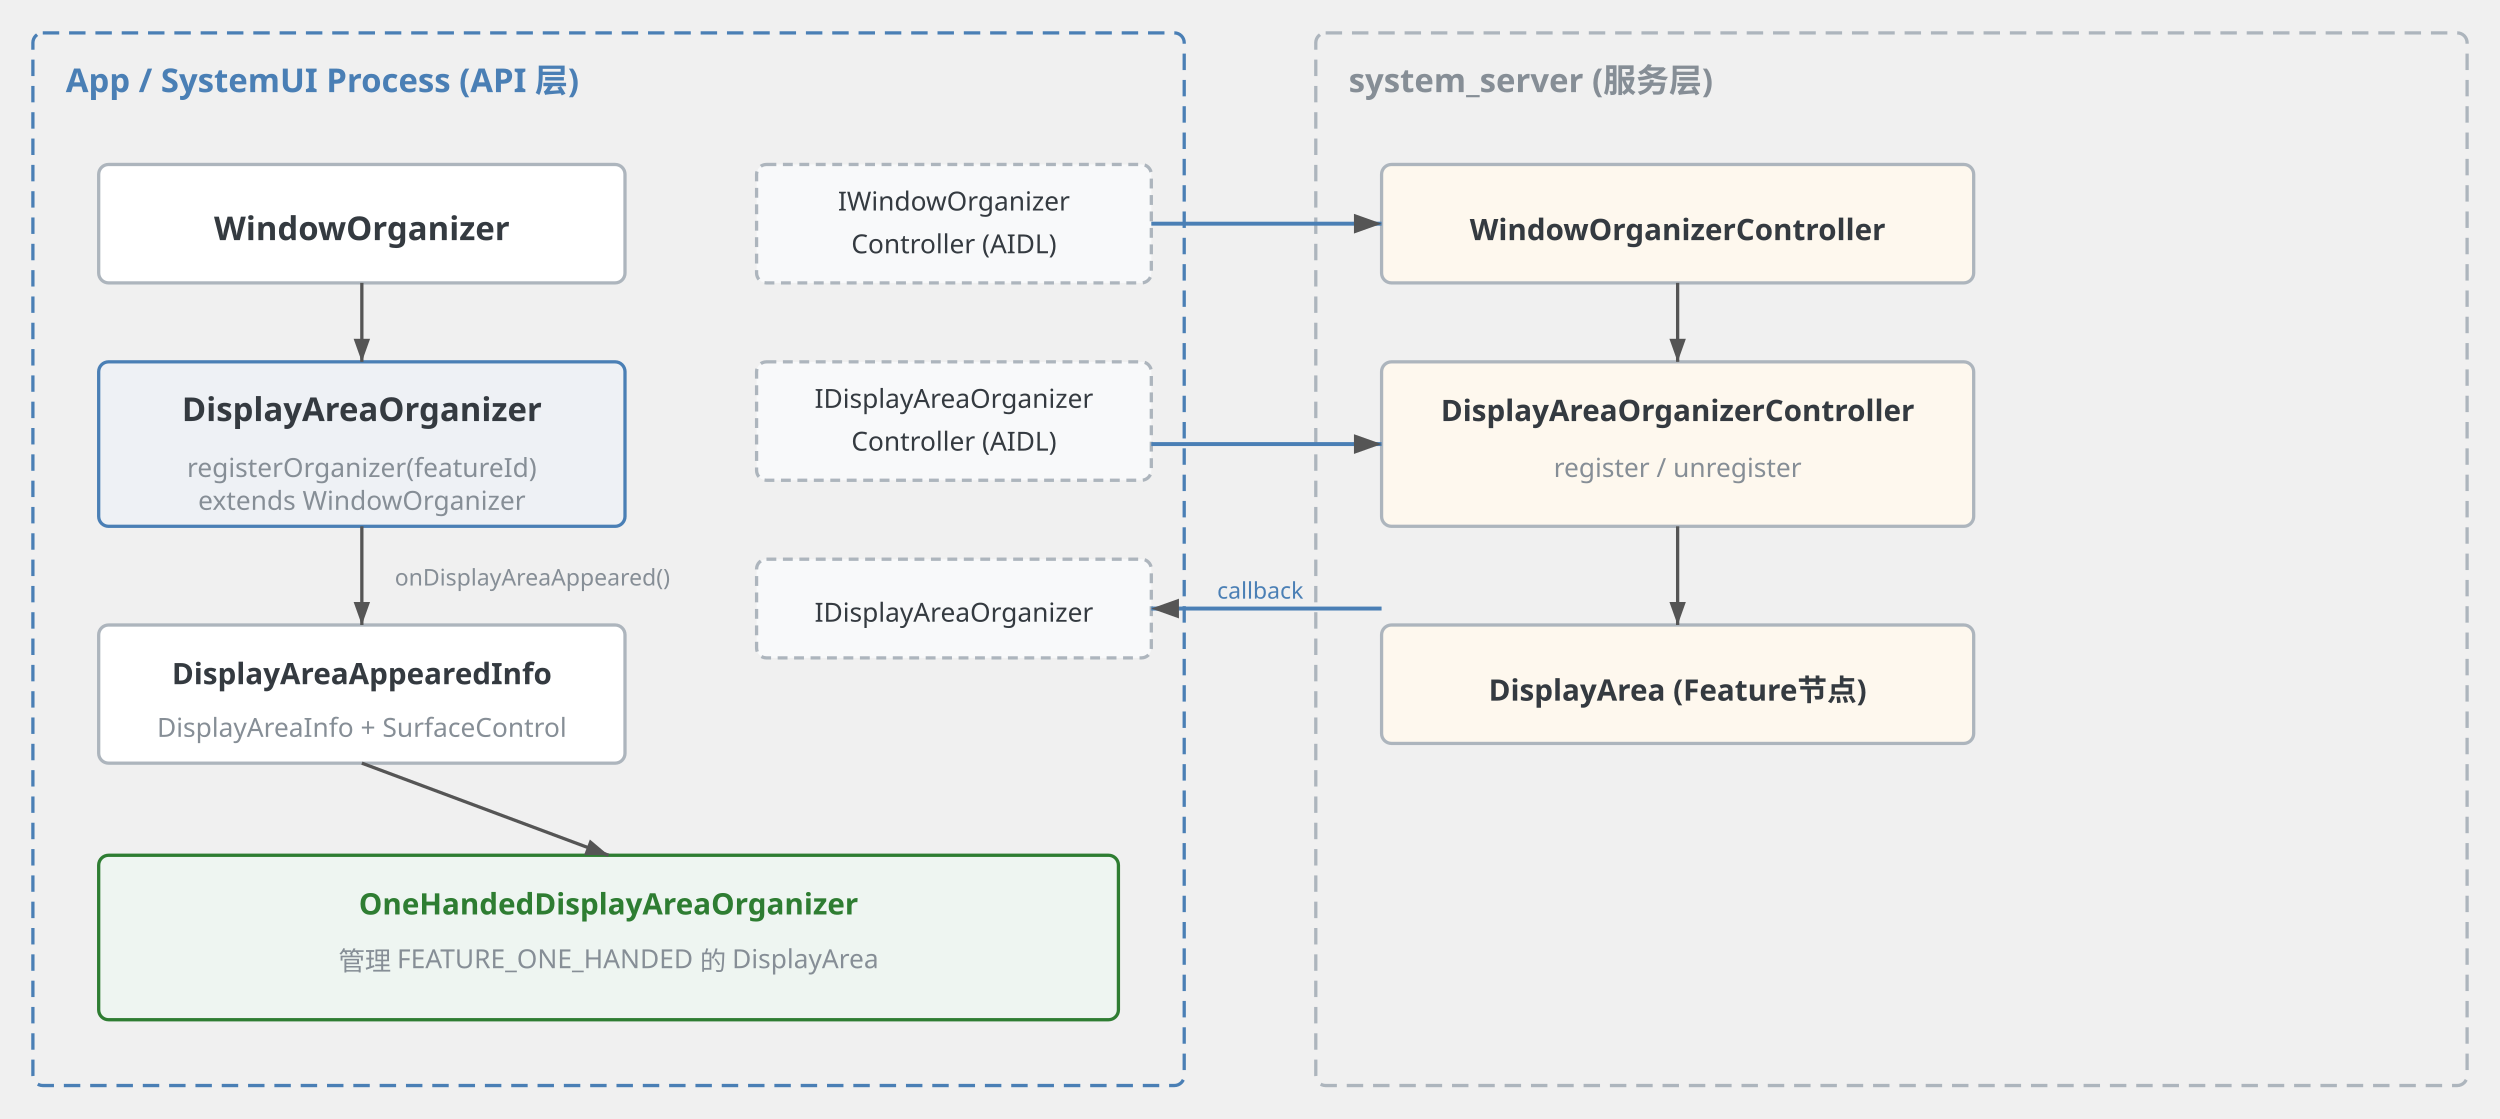
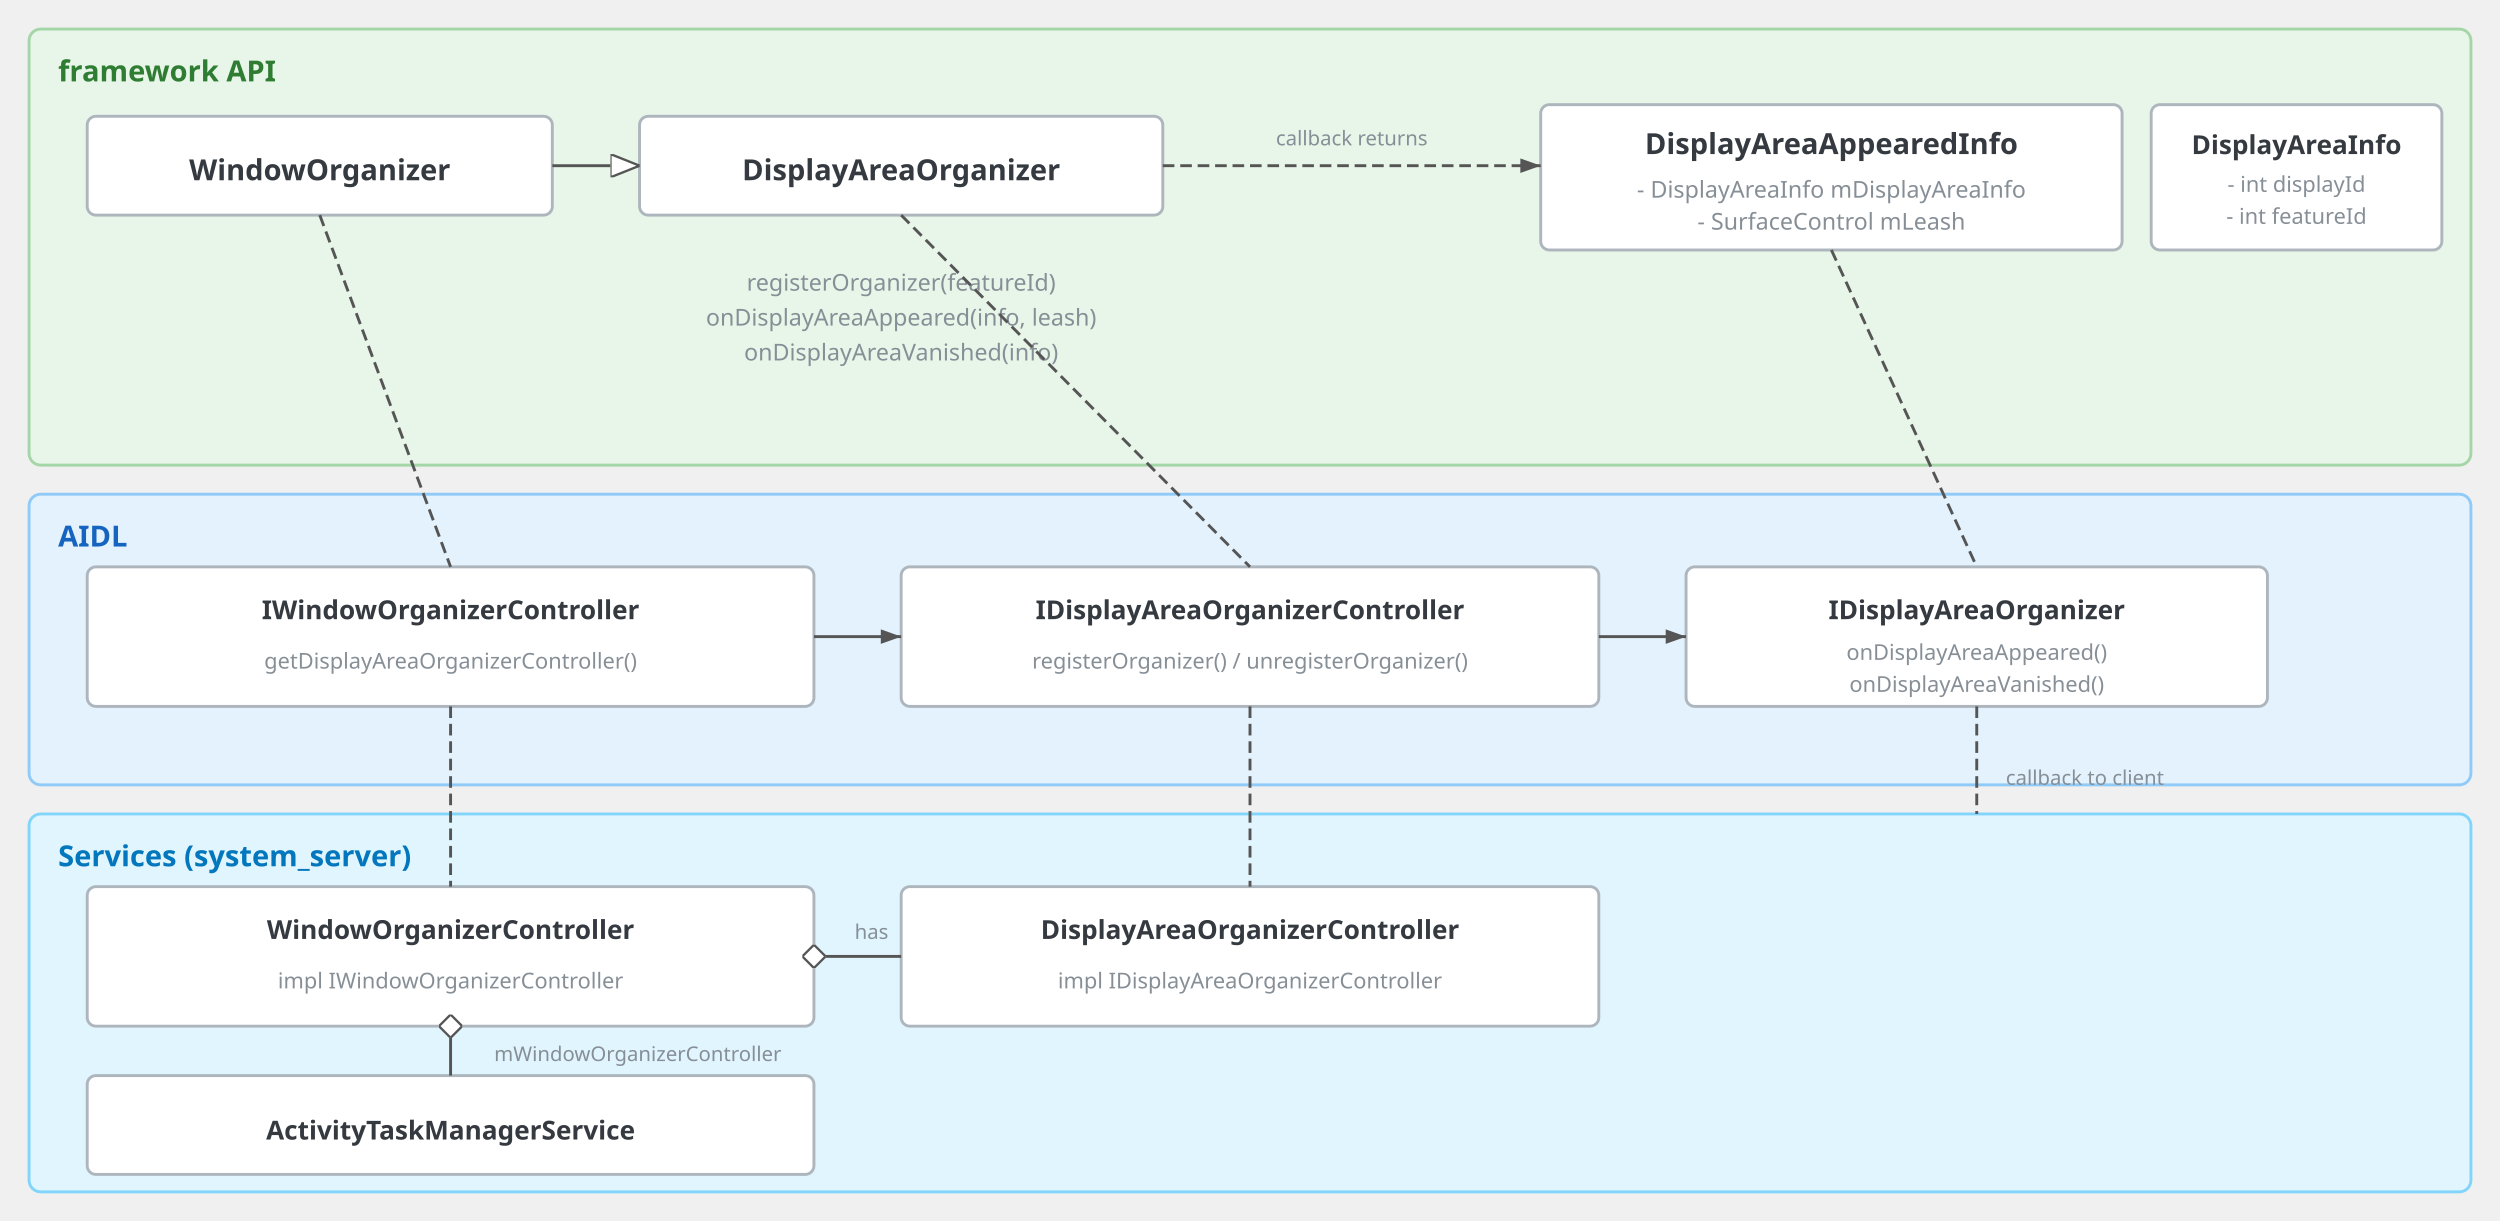
- <svg xmlns="http://www.w3.org/2000/svg" viewBox="0 0 760 340" font-family="'Segoe UI','PingFang SC','Microsoft YaHei',sans-serif">
+ <svg xmlns="http://www.w3.org/2000/svg" viewBox="0 0 860 420" font-family="'Segoe UI','PingFang SC','Microsoft YaHei',sans-serif">
  <defs>
    <marker id="oa" markerWidth="7" markerHeight="5" refX="7" refY="2.5" orient="auto">
      <polygon points="0,0 7,2.5 0,5" fill="#555" />
    </marker>
+     <marker id="ob" markerWidth="7" markerHeight="5" refX="0" refY="2.5" orient="auto">
+       <polygon points="7,0 0,2.5 7,5" fill="#555" />
+     </marker>
+     <marker id="dia" markerWidth="8" markerHeight="8" refX="4" refY="4" orient="auto">
+       <polygon points="4,0 8,4 4,8 0,4" fill="white" stroke="#555" stroke-width="0.8" />
+     </marker>
+     <marker id="tri" markerWidth="10" markerHeight="8" refX="0" refY="4" orient="auto">
+       <polygon points="10,0 0,4 10,8" fill="white" stroke="#555" stroke-width="0.8" />
+     </marker>
  </defs>
-   <rect x="10" y="10" width="350" height="320" rx="3" fill="none" stroke="#4a7fb5" stroke-width="1" stroke-dasharray="5,3" />
-   <text x="20" y="28" font-size="10" fill="#4a7fb5" font-weight="600">App / SystemUI Process (API 层)</text>
-   <rect x="400" y="10" width="350" height="320" rx="3" fill="none" stroke="#adb5bd" stroke-width="1" stroke-dasharray="5,3" />
-   <text x="410" y="28" font-size="10" fill="#868e96" font-weight="600">system_server (服务层)</text>
-   <rect x="30" y="50" width="160" height="36" rx="3" fill="white" stroke="#adb5bd" />
-   <text x="110" y="73" font-size="10" fill="#343a40" font-weight="600" text-anchor="middle">WindowOrganizer</text>
-   <rect x="30" y="110" width="160" height="50" rx="3" fill="#eef1f5" stroke="#4a7fb5" />
-   <text x="110" y="128" font-size="10" fill="#343a40" font-weight="600" text-anchor="middle">DisplayAreaOrganizer</text>
-   <text x="110" y="145" font-size="8" fill="#868e96" text-anchor="middle">registerOrganizer(featureId)</text>
-   <text x="110" y="155" font-size="8" fill="#868e96" text-anchor="middle">extends WindowOrganizer</text>
-   <line x1="110" y1="86" x2="110" y2="110" stroke="#555" stroke-width="1" marker-end="url(#oa)" />
-   <rect x="30" y="190" width="160" height="42" rx="3" fill="white" stroke="#adb5bd" />
-   <text x="110" y="208" font-size="9" fill="#343a40" font-weight="600" text-anchor="middle">DisplayAreaAppearedInfo</text>
-   <text x="110" y="224" font-size="8" fill="#868e96" text-anchor="middle">DisplayAreaInfo + SurfaceControl</text>
-   <line x1="110" y1="160" x2="110" y2="190" stroke="#555" stroke-width="1" marker-end="url(#oa)" />
-   <text x="120" y="178" font-size="7" fill="#868e96">onDisplayAreaAppeared()</text>
-   <rect x="30" y="260" width="310" height="50" rx="3" fill="#eef5f1" stroke="#2e7d32" />
-   <text x="185" y="278" font-size="9" fill="#2e7d32" font-weight="600" text-anchor="middle">OneHandedDisplayAreaOrganizer</text>
-   <text x="185" y="295" font-size="8" fill="#868e96" text-anchor="middle">管理 FEATURE_ONE_HANDED 的 DisplayArea</text>
-   <line x1="110" y1="232" x2="185" y2="260" stroke="#555" stroke-width="1" marker-end="url(#oa)" />
-   <rect x="230" y="50" width="120" height="36" rx="3" fill="#f8f9fa" stroke="#adb5bd" stroke-dasharray="3,2" />
-   <text x="290" y="64" font-size="8" fill="#343a40" text-anchor="middle">IWindowOrganizer</text>
-   <text x="290" y="77" font-size="8" fill="#343a40" text-anchor="middle">Controller (AIDL)</text>
-   <rect x="230" y="110" width="120" height="36" rx="3" fill="#f8f9fa" stroke="#adb5bd" stroke-dasharray="3,2" />
-   <text x="290" y="124" font-size="8" fill="#343a40" text-anchor="middle">IDisplayAreaOrganizer</text>
-   <text x="290" y="137" font-size="8" fill="#343a40" text-anchor="middle">Controller (AIDL)</text>
-   <rect x="230" y="170" width="120" height="30" rx="3" fill="#f8f9fa" stroke="#adb5bd" stroke-dasharray="3,2" />
-   <text x="290" y="189" font-size="8" fill="#343a40" text-anchor="middle">IDisplayAreaOrganizer</text>
-   <rect x="420" y="50" width="180" height="36" rx="3" fill="#fef8ee" stroke="#adb5bd" />
-   <text x="510" y="73" font-size="9" fill="#343a40" font-weight="600" text-anchor="middle">WindowOrganizerController</text>
-   <rect x="420" y="110" width="180" height="50" rx="3" fill="#fef8ee" stroke="#adb5bd" />
-   <text x="510" y="128" font-size="9" fill="#343a40" font-weight="600" text-anchor="middle">DisplayAreaOrganizerController</text>
-   <text x="510" y="145" font-size="8" fill="#868e96" text-anchor="middle">register / unregister</text>
-   <line x1="510" y1="86" x2="510" y2="110" stroke="#555" stroke-width="1" marker-end="url(#oa)" />
-   <rect x="420" y="190" width="180" height="36" rx="3" fill="#fef8ee" stroke="#adb5bd" />
-   <text x="510" y="213" font-size="9" fill="#343a40" font-weight="600" text-anchor="middle">DisplayArea (Feature节点)</text>
-   <line x1="510" y1="160" x2="510" y2="190" stroke="#555" stroke-width="1" marker-end="url(#oa)" />
-   <line x1="350" y1="68" x2="420" y2="68" stroke="#4a7fb5" stroke-width="1.2" marker-end="url(#oa)" />
-   <line x1="350" y1="135" x2="420" y2="135" stroke="#4a7fb5" stroke-width="1.2" marker-end="url(#oa)" />
-   <line x1="420" y1="185" x2="350" y2="185" stroke="#4a7fb5" stroke-width="1.2" marker-end="url(#oa)" />
-   <text x="370" y="182" font-size="7" fill="#4a7fb5">callback</text>
+   <rect x="10" y="10" width="840" height="150" rx="4" fill="#e8f5e9" stroke="#a5d6a7" stroke-width="1" />
+   <text x="20" y="28" font-size="10" fill="#2e7d32" font-weight="600">framework API</text>
+   <rect x="10" y="170" width="840" height="100" rx="4" fill="#e3f2fd" stroke="#90caf9" stroke-width="1" />
+   <text x="20" y="188" font-size="10" fill="#1565c0" font-weight="600">AIDL</text>
+   <rect x="10" y="280" width="840" height="130" rx="4" fill="#e1f5fe" stroke="#81d4fa" stroke-width="1" />
+   <text x="20" y="298" font-size="10" fill="#0277bd" font-weight="600">Services (system_server)</text>
+   <rect x="30" y="40" width="160" height="34" rx="3" fill="white" stroke="#adb5bd" />
+   <text x="110" y="62" font-size="10" fill="#343a40" font-weight="600" text-anchor="middle">WindowOrganizer</text>
+   <rect x="220" y="40" width="180" height="34" rx="3" fill="white" stroke="#adb5bd" />
+   <text x="310" y="62" font-size="10" fill="#343a40" font-weight="600" text-anchor="middle">DisplayAreaOrganizer</text>
+   <line x1="220" y1="57" x2="190" y2="57" stroke="#555" stroke-width="1" marker-start="url(#tri)" />
+   <rect x="530" y="36" width="200" height="50" rx="3" fill="white" stroke="#adb5bd" />
+   <text x="630" y="53" font-size="10" fill="#343a40" font-weight="600" text-anchor="middle">DisplayAreaAppearedInfo</text>
+   <text x="630" y="68" font-size="8" fill="#868e96" text-anchor="middle">- DisplayAreaInfo mDisplayAreaInfo</text>
+   <text x="630" y="79" font-size="8" fill="#868e96" text-anchor="middle">- SurfaceControl mLeash</text>
+   <rect x="740" y="36" width="100" height="50" rx="3" fill="white" stroke="#adb5bd" />
+   <text x="790" y="53" font-size="9" fill="#343a40" font-weight="600" text-anchor="middle">DisplayAreaInfo</text>
+   <text x="790" y="66" font-size="7.5" fill="#868e96" text-anchor="middle">- int displayId</text>
+   <text x="790" y="77" font-size="7.5" fill="#868e96" text-anchor="middle">- int featureId</text>
+   <text x="310" y="100" font-size="8" fill="#868e96" text-anchor="middle">registerOrganizer(featureId)</text>
+   <text x="310" y="112" font-size="8" fill="#868e96" text-anchor="middle">onDisplayAreaAppeared(info, leash)</text>
+   <text x="310" y="124" font-size="8" fill="#868e96" text-anchor="middle">onDisplayAreaVanished(info)</text>
+   <line x1="400" y1="57" x2="530" y2="57" stroke="#555" stroke-width="1" stroke-dasharray="4,2" marker-end="url(#oa)" />
+   <text x="465" y="50" font-size="7" fill="#868e96" text-anchor="middle">callback returns</text>
+   <rect x="30" y="195" width="250" height="48" rx="3" fill="white" stroke="#adb5bd" />
+   <text x="155" y="213" font-size="9" fill="#343a40" font-weight="600" text-anchor="middle">IWindowOrganizerController</text>
+   <text x="155" y="230" font-size="7.5" fill="#868e96" text-anchor="middle">getDisplayAreaOrganizerController()</text>
+   <rect x="310" y="195" width="240" height="48" rx="3" fill="white" stroke="#adb5bd" />
+   <text x="430" y="213" font-size="9" fill="#343a40" font-weight="600" text-anchor="middle">IDisplayAreaOrganizerController</text>
+   <text x="430" y="230" font-size="7.5" fill="#868e96" text-anchor="middle">registerOrganizer() / unregisterOrganizer()</text>
+   <rect x="580" y="195" width="200" height="48" rx="3" fill="white" stroke="#adb5bd" />
+   <text x="680" y="213" font-size="9" fill="#343a40" font-weight="600" text-anchor="middle">IDisplayAreaOrganizer</text>
+   <text x="680" y="227" font-size="7.5" fill="#868e96" text-anchor="middle">onDisplayAreaAppeared()</text>
+   <text x="680" y="238" font-size="7.5" fill="#868e96" text-anchor="middle">onDisplayAreaVanished()</text>
+   <line x1="280" y1="219" x2="310" y2="219" stroke="#555" stroke-width="1" marker-end="url(#oa)" />
+   <line x1="550" y1="219" x2="580" y2="219" stroke="#555" stroke-width="1" marker-end="url(#oa)" />
+   <line x1="110" y1="74" x2="155" y2="195" stroke="#555" stroke-width="1" stroke-dasharray="4,2" />
+   <line x1="310" y1="74" x2="430" y2="195" stroke="#555" stroke-width="1" stroke-dasharray="4,2" />
+   <line x1="630" y1="86" x2="680" y2="195" stroke="#555" stroke-width="1" stroke-dasharray="4,2" />
+   <rect x="30" y="305" width="250" height="48" rx="3" fill="white" stroke="#adb5bd" />
+   <text x="155" y="323" font-size="9" fill="#343a40" font-weight="600" text-anchor="middle">WindowOrganizerController</text>
+   <text x="155" y="340" font-size="7.5" fill="#868e96" text-anchor="middle">impl IWindowOrganizerController</text>
+   <rect x="310" y="305" width="240" height="48" rx="3" fill="white" stroke="#adb5bd" />
+   <text x="430" y="323" font-size="9" fill="#343a40" font-weight="600" text-anchor="middle">DisplayAreaOrganizerController</text>
+   <text x="430" y="340" font-size="7.5" fill="#868e96" text-anchor="middle">impl IDisplayAreaOrganizerController</text>
+   <rect x="30" y="370" width="250" height="34" rx="3" fill="white" stroke="#adb5bd" />
+   <text x="155" y="392" font-size="9" fill="#343a40" font-weight="600" text-anchor="middle">ActivityTaskManagerService</text>
+   <line x1="155" y1="370" x2="155" y2="353" stroke="#555" stroke-width="1" marker-end="url(#dia)" />
+   <text x="170" y="365" font-size="7" fill="#868e96">mWindowOrganizerController</text>
+   <line x1="280" y1="329" x2="310" y2="329" stroke="#555" stroke-width="1" marker-start="url(#dia)" />
+   <text x="294" y="323" font-size="7" fill="#868e96">has</text>
+   <line x1="155" y1="243" x2="155" y2="305" stroke="#555" stroke-width="1" stroke-dasharray="4,2" />
+   <line x1="430" y1="243" x2="430" y2="305" stroke="#555" stroke-width="1" stroke-dasharray="4,2" />
+   <line x1="680" y1="243" x2="680" y2="280" stroke="#555" stroke-width="1" stroke-dasharray="4,2" />
+   <text x="690" y="270" font-size="7" fill="#868e96">callback to client</text>
</svg>
